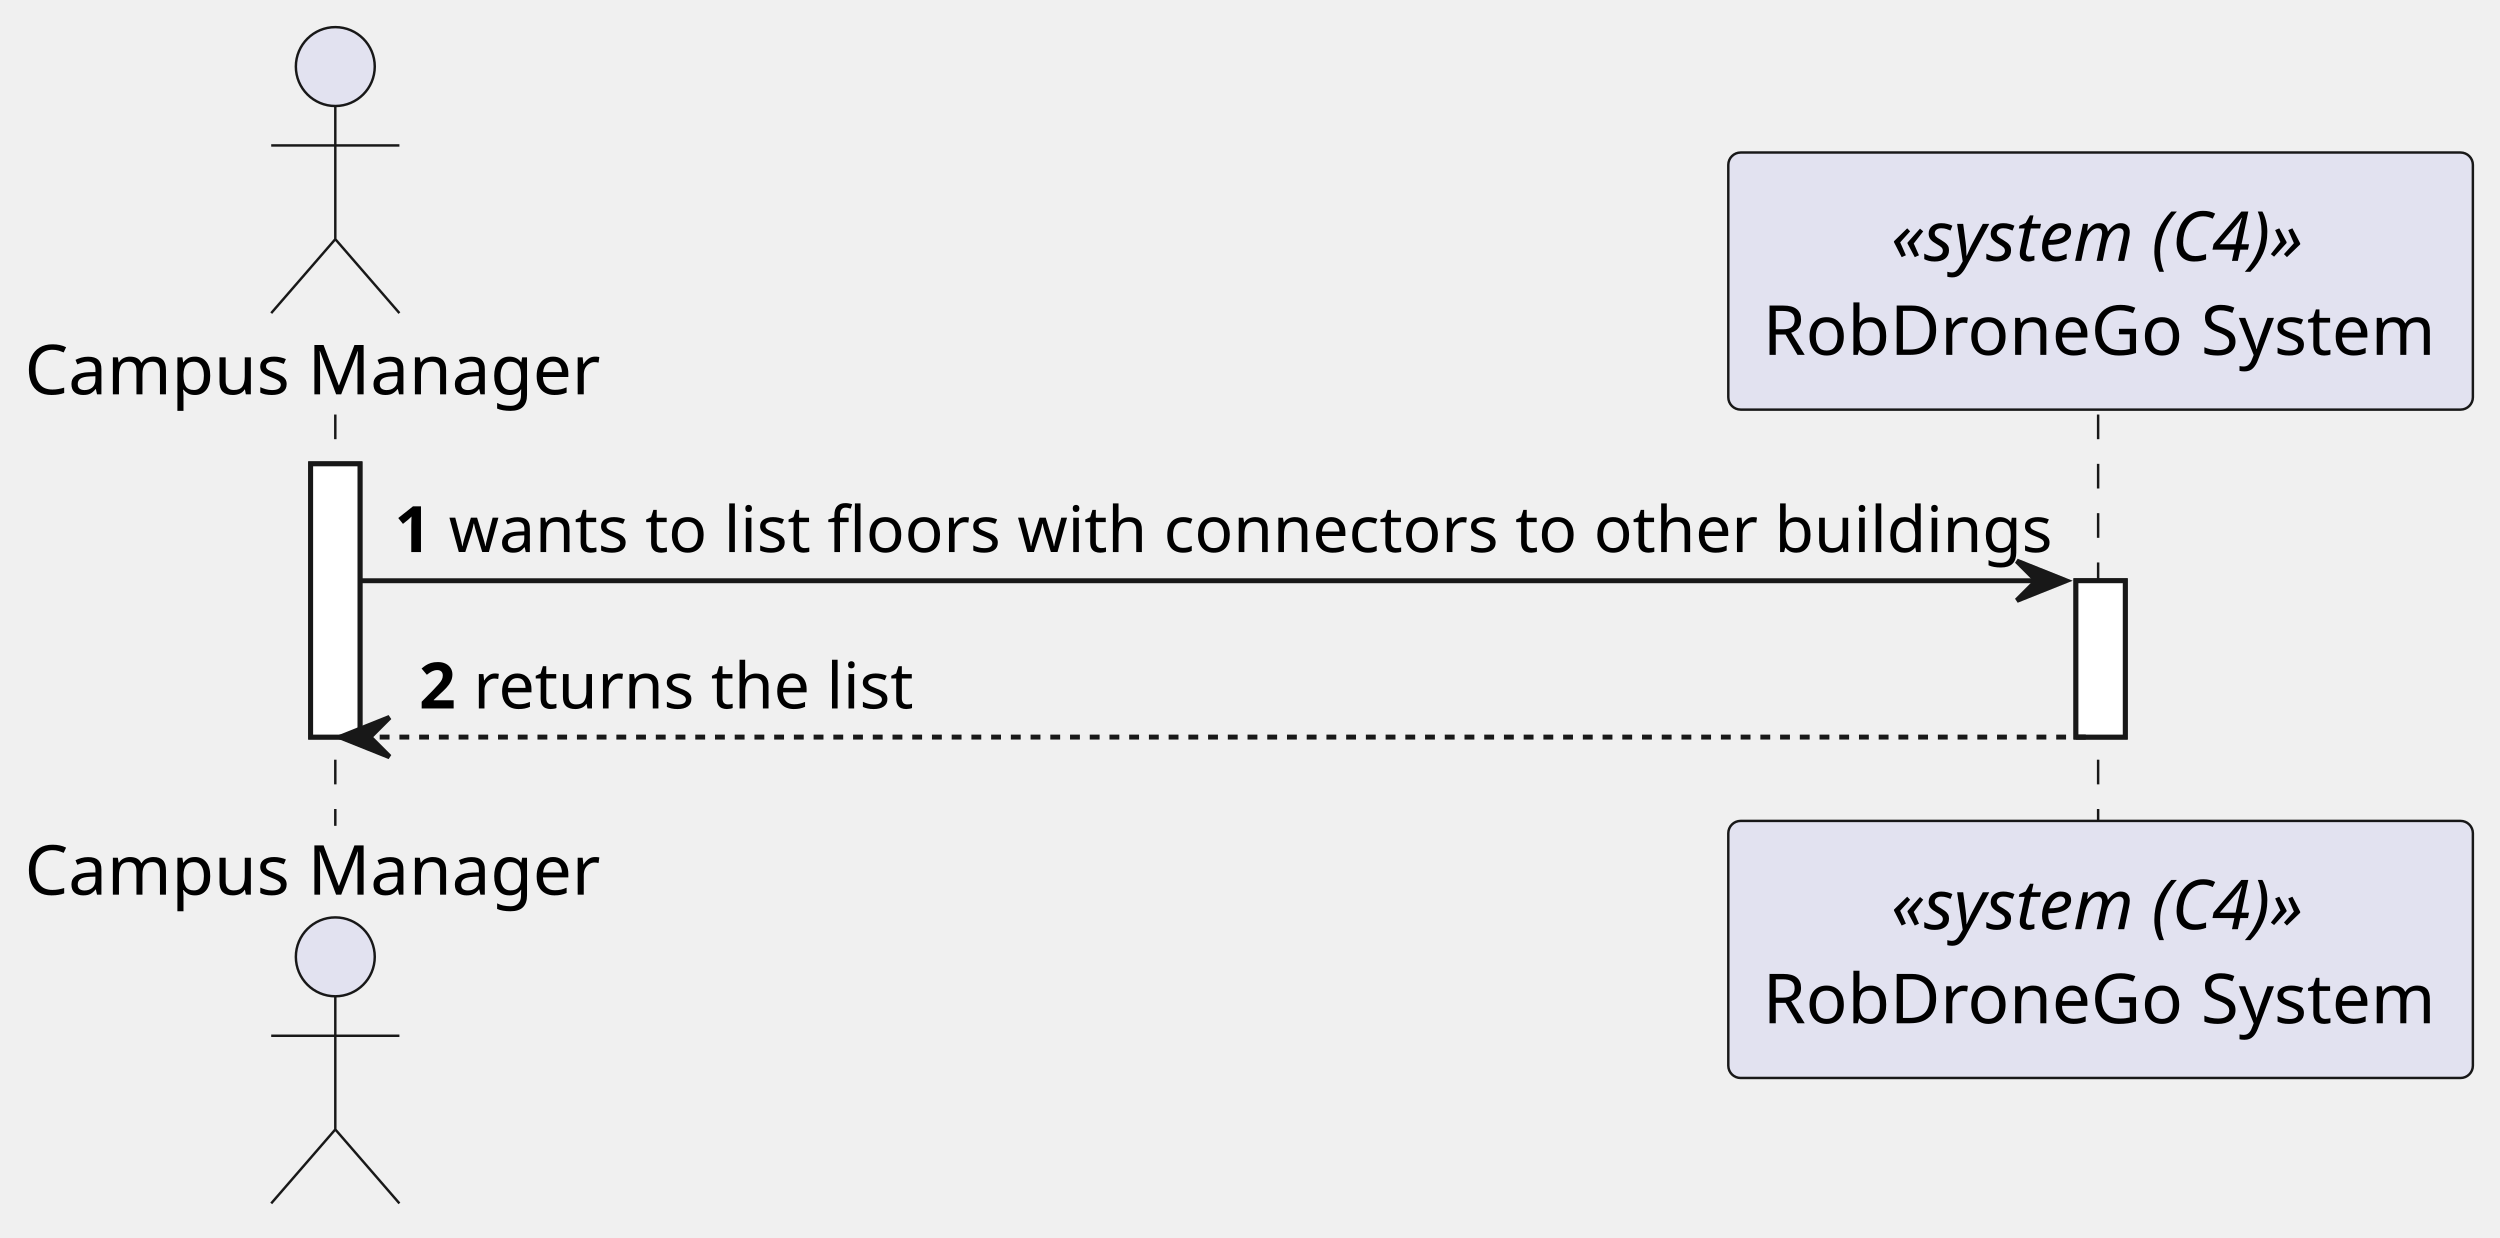
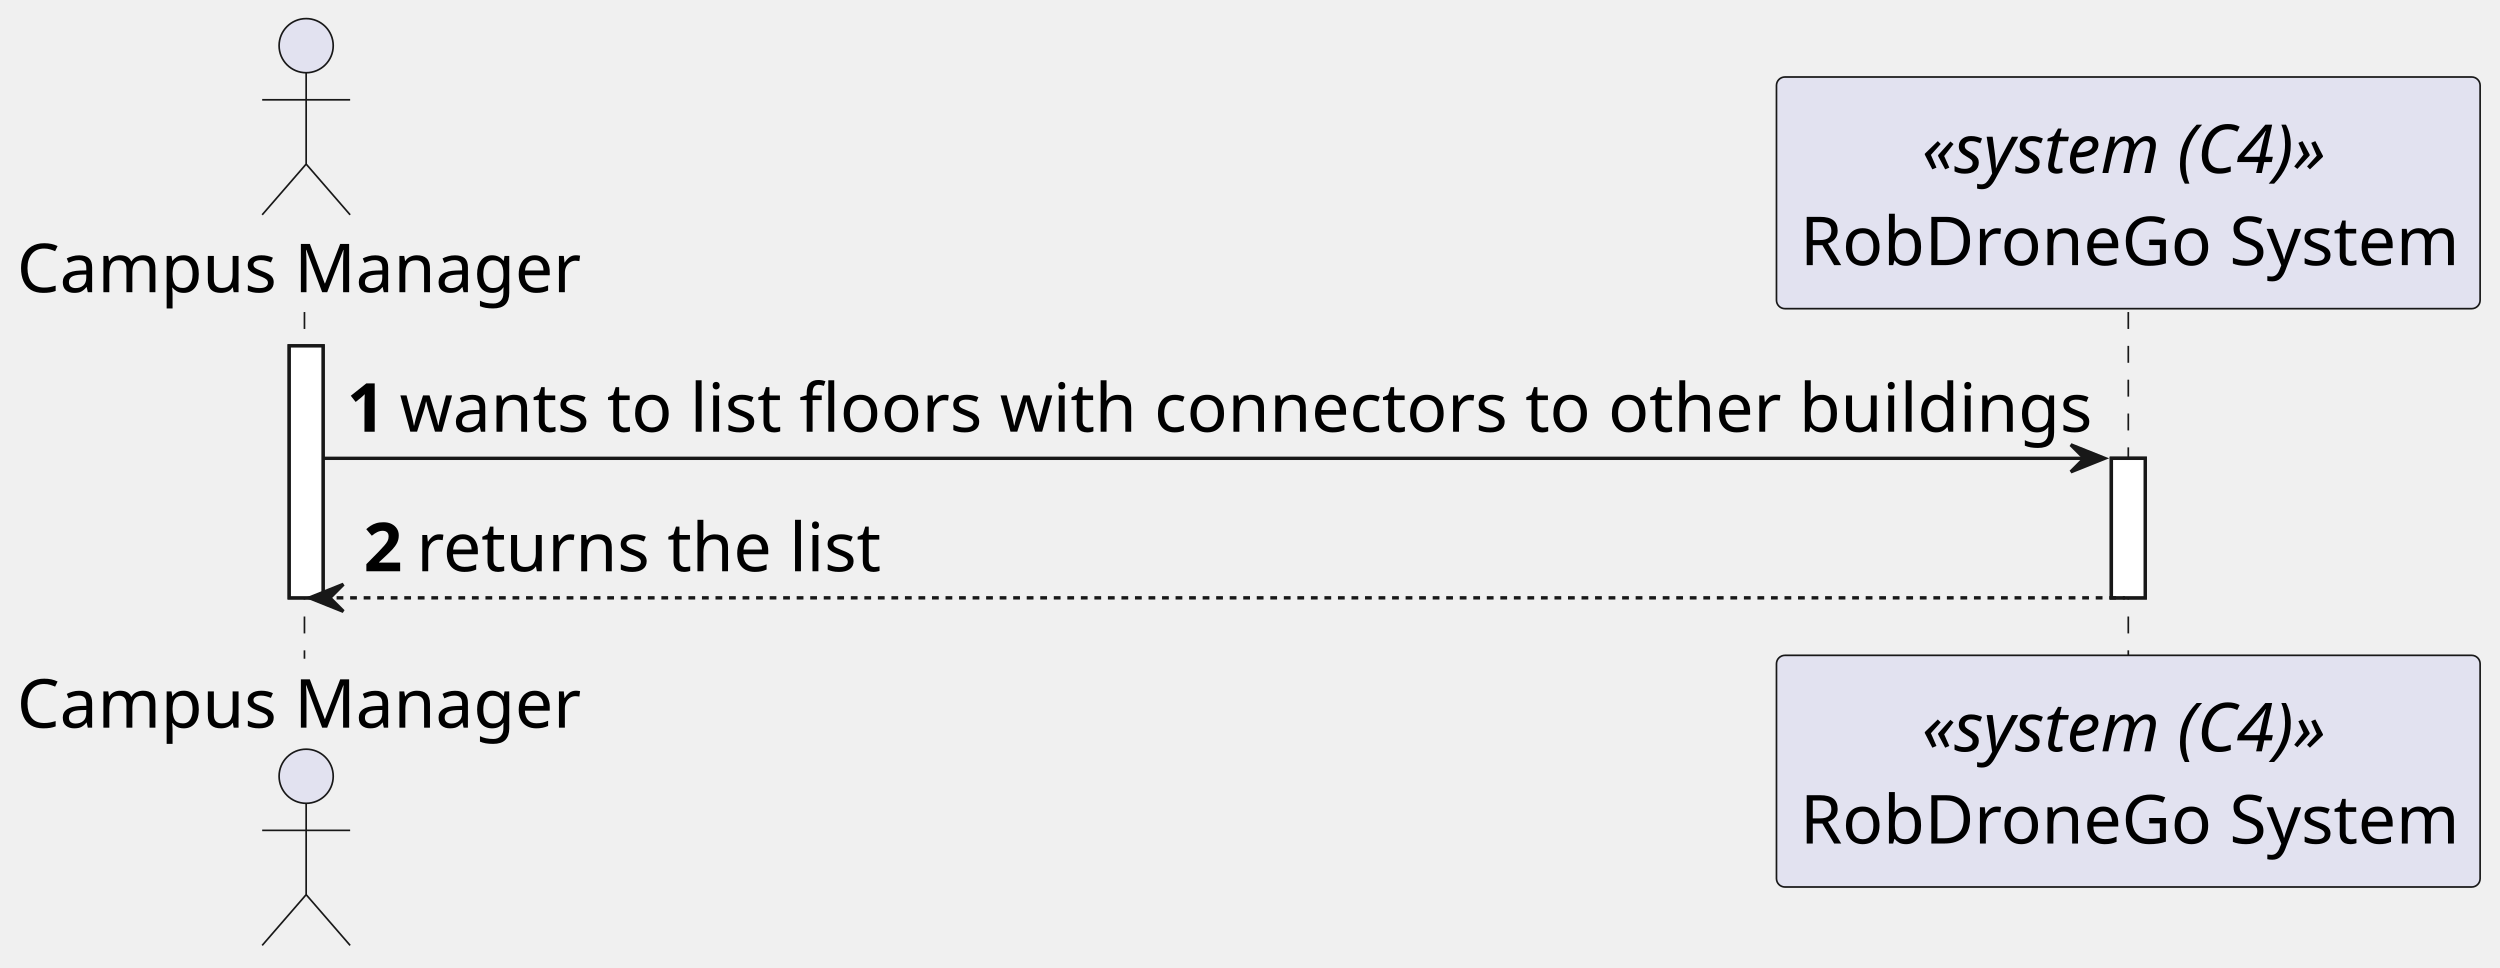
- <svg xmlns="http://www.w3.org/2000/svg" contentStyleType="text/css" height="251px" preserveAspectRatio="none" style="width:507px;height:251px;background:#FFFFFF;" version="1.1" viewBox="0 0 507 251" width="507px" zoomAndPan="magnify">
+ <svg xmlns="http://www.w3.org/2000/svg" contentStyleType="text/css" height="286px" preserveAspectRatio="none" style="width:739px;height:286px;background:#FFFFFF;" version="1.1" viewBox="0 0 739 286" width="739px" zoomAndPan="magnify">
  <defs />
  <g>
-     <rect fill="#FFFFFF" height="55.412" style="stroke:#181818;stroke-width:1.0;" width="10" x="63" y="94.068" />
-     <rect fill="#FFFFFF" height="31.706" style="stroke:#181818;stroke-width:1.0;" width="10" x="421" y="117.774" />
-     <line style="stroke:#181818;stroke-width:0.5;stroke-dasharray:5.0,5.0;" x1="68" x2="68" y1="84.068" y2="167.48" />
-     <line style="stroke:#181818;stroke-width:0.5;stroke-dasharray:5.0,5.0;" x1="425.5" x2="425.5" y1="84.068" y2="167.48" />
-     <text fill="#000000" font-family="sans-serif" font-size="14" lengthAdjust="spacing" textLength="120" x="5" y="79.966">Campus Manager</text>
-     <ellipse cx="68" cy="13.5" fill="#E2E2F0" rx="8" ry="8" style="stroke:#181818;stroke-width:0.5;" />
-     <path d="M68,21.5 L68,48.5 M55,29.5 L81,29.5 M68,48.5 L55,63.5 M68,48.5 L81,63.5 " fill="none" style="stroke:#181818;stroke-width:0.5;" />
-     <text fill="#000000" font-family="sans-serif" font-size="14" lengthAdjust="spacing" textLength="120" x="5" y="181.446">Campus Manager</text>
-     <ellipse cx="68" cy="194.048" fill="#E2E2F0" rx="8" ry="8" style="stroke:#181818;stroke-width:0.5;" />
-     <path d="M68,202.048 L68,229.048 M55,210.048 L81,210.048 M68,229.048 L55,244.048 M68,229.048 L81,244.048 " fill="none" style="stroke:#181818;stroke-width:0.5;" />
-     <rect fill="#E2E2F0" height="52.136" rx="2.5" ry="2.5" style="stroke:#181818;stroke-width:0.5;" width="151" x="350.5" y="30.932" />
-     <text fill="#000000" font-family="sans-serif" font-size="14" font-style="italic" lengthAdjust="spacing" textLength="85" x="383.5" y="52.898">«system (C4)»</text>
-     <text fill="#000000" font-family="sans-serif" font-size="14" lengthAdjust="spacing" textLength="137" x="357.5" y="71.966">RobDroneGo System</text>
-     <rect fill="#E2E2F0" height="52.136" rx="2.5" ry="2.5" style="stroke:#181818;stroke-width:0.5;" width="151" x="350.5" y="166.48" />
-     <text fill="#000000" font-family="sans-serif" font-size="14" font-style="italic" lengthAdjust="spacing" textLength="85" x="383.5" y="188.446">«system (C4)»</text>
-     <text fill="#000000" font-family="sans-serif" font-size="14" lengthAdjust="spacing" textLength="137" x="357.5" y="207.514">RobDroneGo System</text>
-     <rect fill="#FFFFFF" height="55.412" style="stroke:#181818;stroke-width:1.0;" width="10" x="63" y="94.068" />
-     <rect fill="#FFFFFF" height="31.706" style="stroke:#181818;stroke-width:1.0;" width="10" x="421" y="117.774" />
-     <polygon fill="#181818" points="409,113.774,419,117.774,409,121.774,413,117.774" style="stroke:#181818;stroke-width:1.0;" />
-     <line style="stroke:#181818;stroke-width:1.0;" x1="73" x2="415" y1="117.774" y2="117.774" />
-     <text fill="#000000" font-family="sans-serif" font-size="13" font-weight="bold" lengthAdjust="spacing" textLength="7" x="80" y="111.965">1</text>
-     <text fill="#000000" font-family="sans-serif" font-size="13" lengthAdjust="spacing" textLength="318" x="91" y="111.965">wants to list floors with connectors to other buildings</text>
-     <polygon fill="#181818" points="79,145.48,69,149.48,79,153.48,75,149.48" style="stroke:#181818;stroke-width:1.0;" />
-     <line style="stroke:#181818;stroke-width:1.0;stroke-dasharray:2.0,2.0;" x1="73" x2="425" y1="149.48" y2="149.48" />
-     <text fill="#000000" font-family="sans-serif" font-size="13" font-weight="bold" lengthAdjust="spacing" textLength="7" x="85" y="143.671">2</text>
-     <text fill="#000000" font-family="sans-serif" font-size="13" lengthAdjust="spacing" textLength="87" x="96" y="143.671">returns the list</text>
+     <rect fill="#FFFFFF" height="74.48" style="stroke:#181818;stroke-width:1.0;" width="10" x="85.5" y="102.24" />
+     <rect fill="#FFFFFF" height="41.24" style="stroke:#181818;stroke-width:1.0;" width="10" x="624.125" y="135.48" />
+     <line style="stroke:#181818;stroke-width:0.5;stroke-dasharray:5.0,5.0;" x1="90" x2="90" y1="92.24" y2="194.72" />
+     <line style="stroke:#181818;stroke-width:0.5;stroke-dasharray:5.0,5.0;" x1="629.125" x2="629.125" y1="92.24" y2="194.72" />
+     <text fill="#000000" font-family="sans-serif" font-size="20" lengthAdjust="spacing" textLength="165" x="5" y="86.38">Campus Manager</text>
+     <ellipse cx="90.5" cy="13.5" fill="#E2E2F0" rx="8" ry="8" style="stroke:#181818;stroke-width:0.5;" />
+     <path d="M90.5,21.5 L90.5,48.5 M77.5,29.5 L103.5,29.5 M90.5,48.5 L77.5,63.5 M90.5,48.5 L103.5,63.5 " fill="none" style="stroke:#181818;stroke-width:0.5;" />
+     <text fill="#000000" font-family="sans-serif" font-size="20" lengthAdjust="spacing" textLength="165" x="5" y="215.1">Campus Manager</text>
+     <ellipse cx="90.5" cy="229.46" fill="#E2E2F0" rx="8" ry="8" style="stroke:#181818;stroke-width:0.5;" />
+     <path d="M90.5,237.46 L90.5,264.46 M77.5,245.46 L103.5,245.46 M90.5,264.46 L77.5,279.46 M90.5,264.46 L103.5,279.46 " fill="none" style="stroke:#181818;stroke-width:0.5;" />
+     <rect fill="#E2E2F0" height="68.48" rx="2.5" ry="2.5" style="stroke:#181818;stroke-width:0.5;" width="208" x="525.125" y="22.76" />
+     <text fill="#000000" font-family="sans-serif" font-size="20" font-style="italic" lengthAdjust="spacing" textLength="122" x="568.125" y="51.14">«system (C4)»</text>
+     <text fill="#000000" font-family="sans-serif" font-size="20" lengthAdjust="spacing" textLength="194" x="532.125" y="78.38">RobDroneGo System</text>
+     <rect fill="#E2E2F0" height="68.48" rx="2.5" ry="2.5" style="stroke:#181818;stroke-width:0.5;" width="208" x="525.125" y="193.72" />
+     <text fill="#000000" font-family="sans-serif" font-size="20" font-style="italic" lengthAdjust="spacing" textLength="122" x="568.125" y="222.1">«system (C4)»</text>
+     <text fill="#000000" font-family="sans-serif" font-size="20" lengthAdjust="spacing" textLength="194" x="532.125" y="249.34">RobDroneGo System</text>
+     <rect fill="#FFFFFF" height="74.48" style="stroke:#181818;stroke-width:1.0;" width="10" x="85.5" y="102.24" />
+     <rect fill="#FFFFFF" height="41.24" style="stroke:#181818;stroke-width:1.0;" width="10" x="624.125" y="135.48" />
+     <polygon fill="#181818" points="612.125,131.48,622.125,135.48,612.125,139.48,616.125,135.48" style="stroke:#181818;stroke-width:1.0;" />
+     <line style="stroke:#181818;stroke-width:1.0;" x1="95.5" x2="618.125" y1="135.48" y2="135.48" />
+     <text fill="#000000" font-family="sans-serif" font-size="20" font-weight="bold" lengthAdjust="spacing" textLength="11.625" x="102.5" y="127.62">1</text>
+     <text fill="#000000" font-family="sans-serif" font-size="20" lengthAdjust="spacing" textLength="494" x="118.125" y="127.62">wants to list floors with connectors to other buildings</text>
+     <polygon fill="#181818" points="101.5,172.72,91.5,176.72,101.5,180.72,97.5,176.72" style="stroke:#181818;stroke-width:1.0;" />
+     <line style="stroke:#181818;stroke-width:1.0;stroke-dasharray:2.0,2.0;" x1="95.5" x2="628.125" y1="176.72" y2="176.72" />
+     <text fill="#000000" font-family="sans-serif" font-size="20" font-weight="bold" lengthAdjust="spacing" textLength="11.625" x="107.5" y="168.86">2</text>
+     <text fill="#000000" font-family="sans-serif" font-size="20" lengthAdjust="spacing" textLength="135" x="123.125" y="168.86">returns the list</text>
  </g>
</svg>
